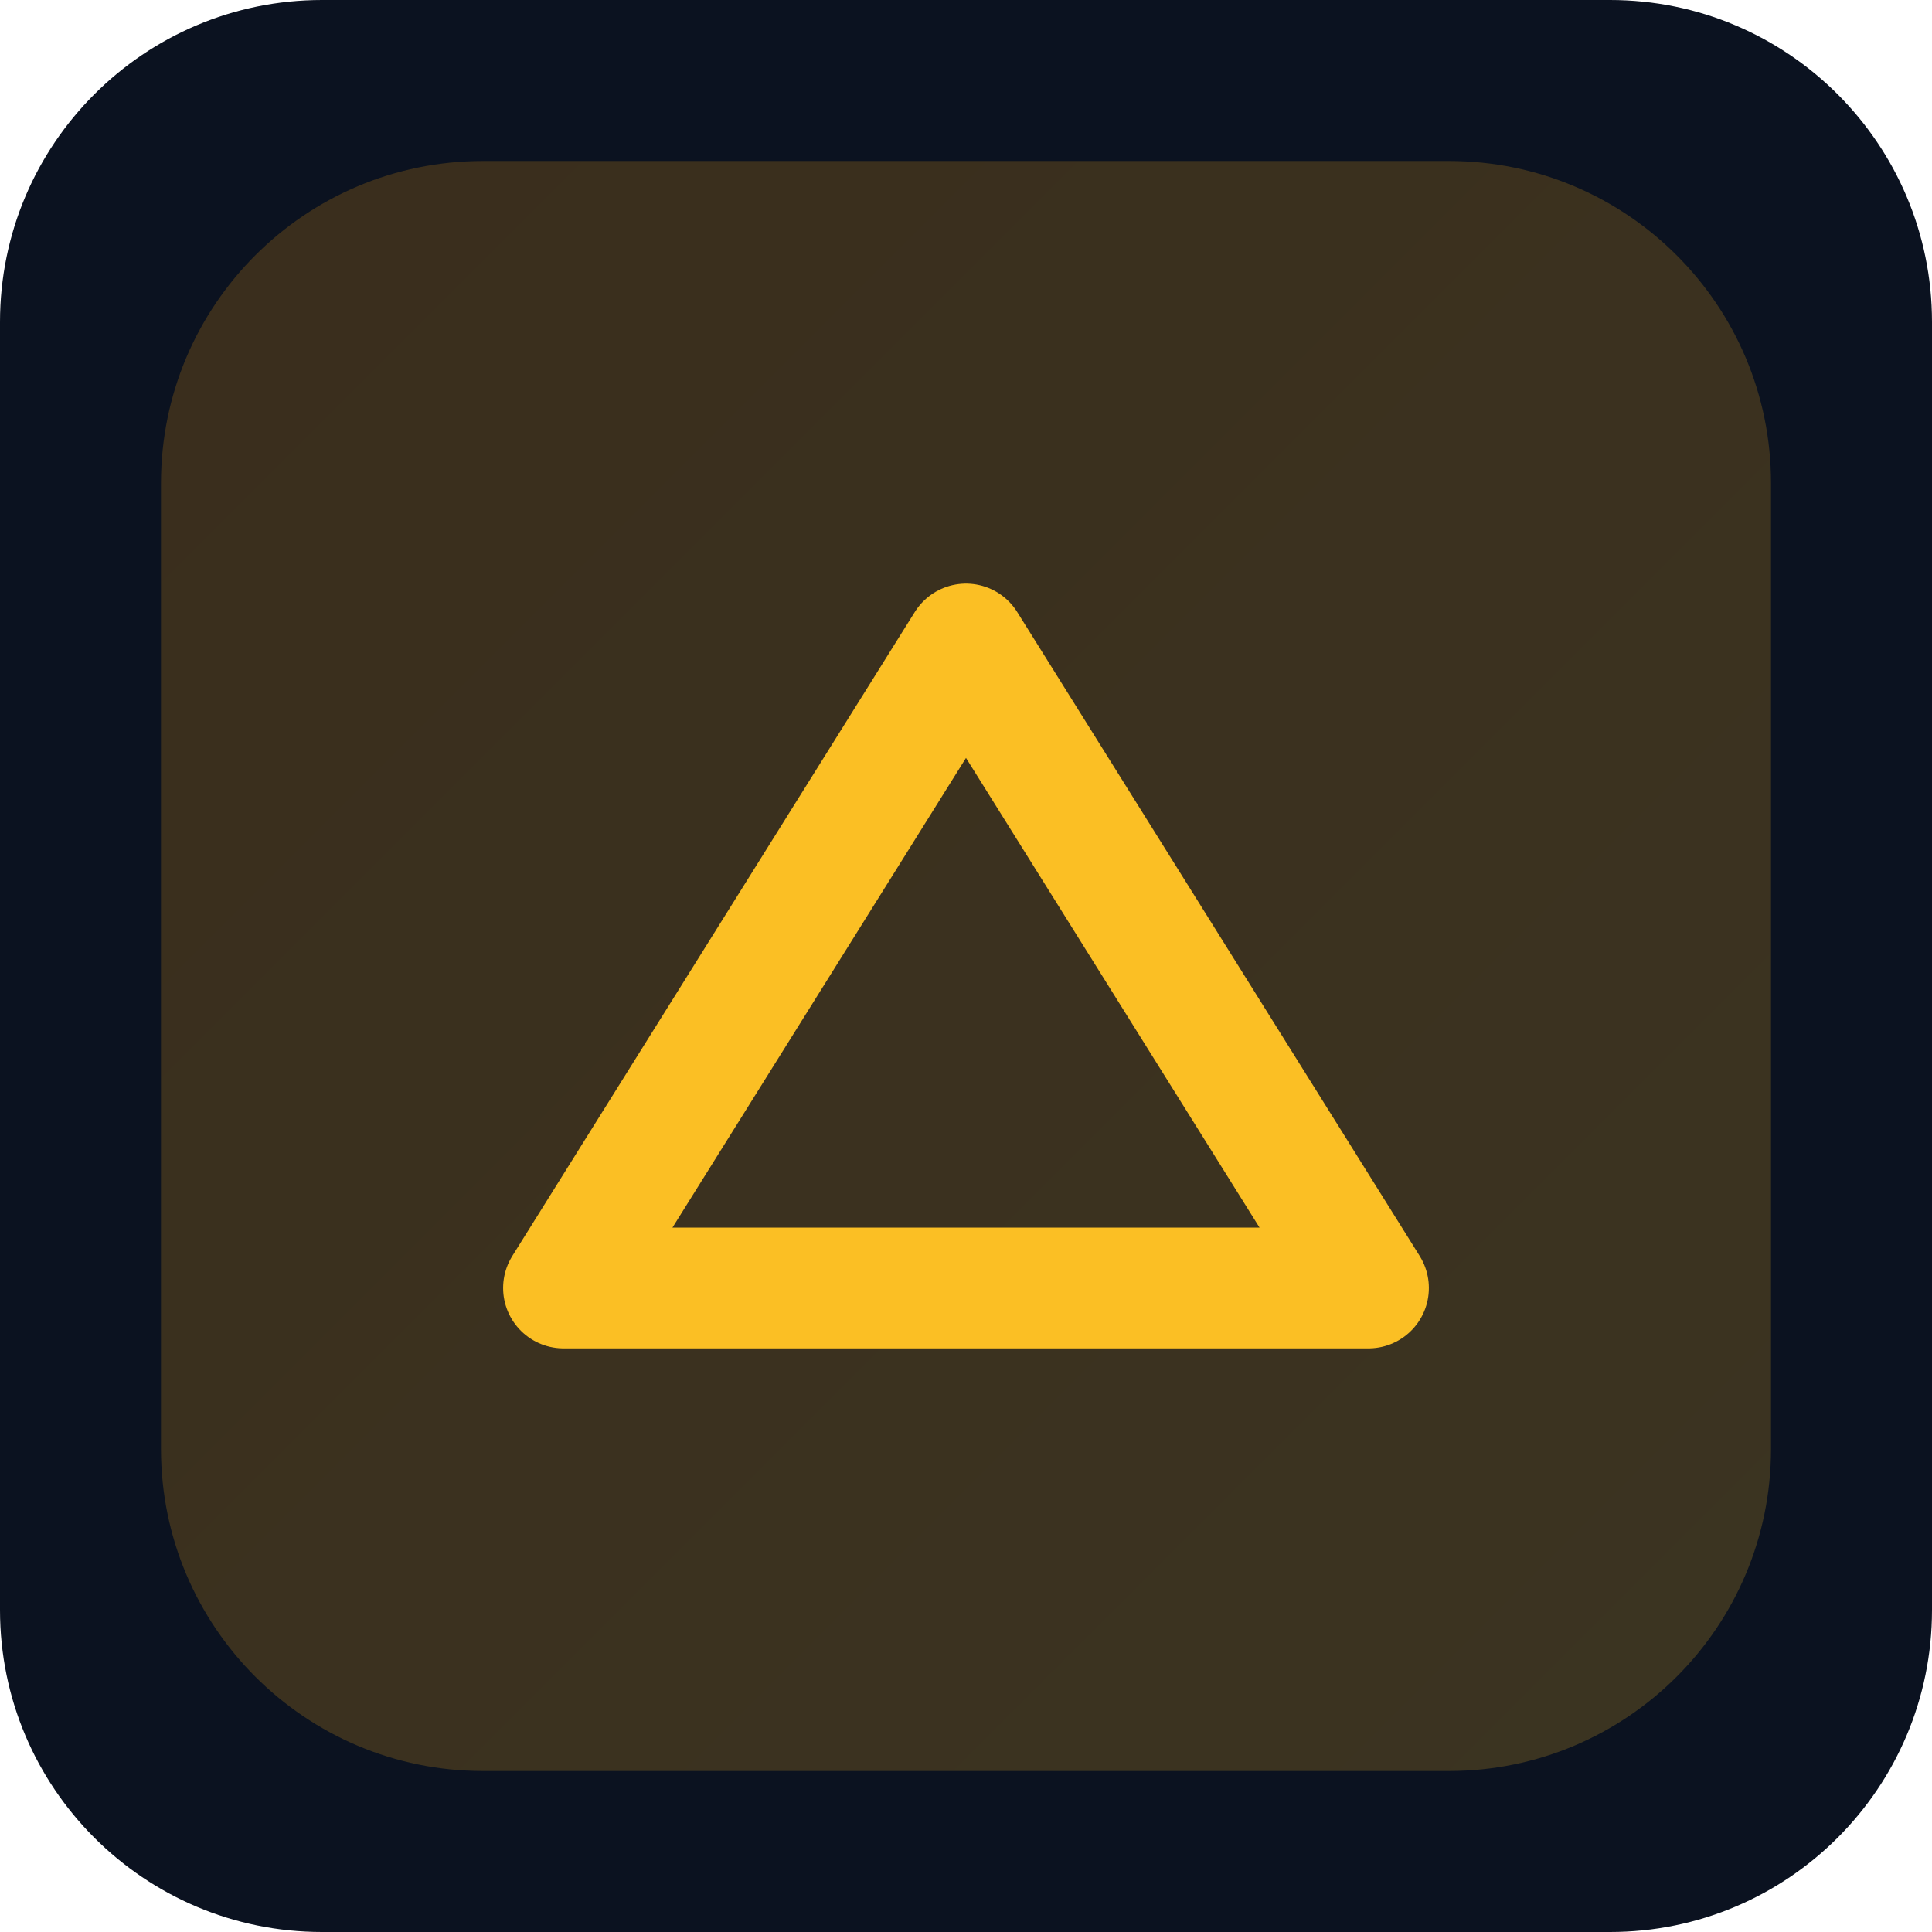
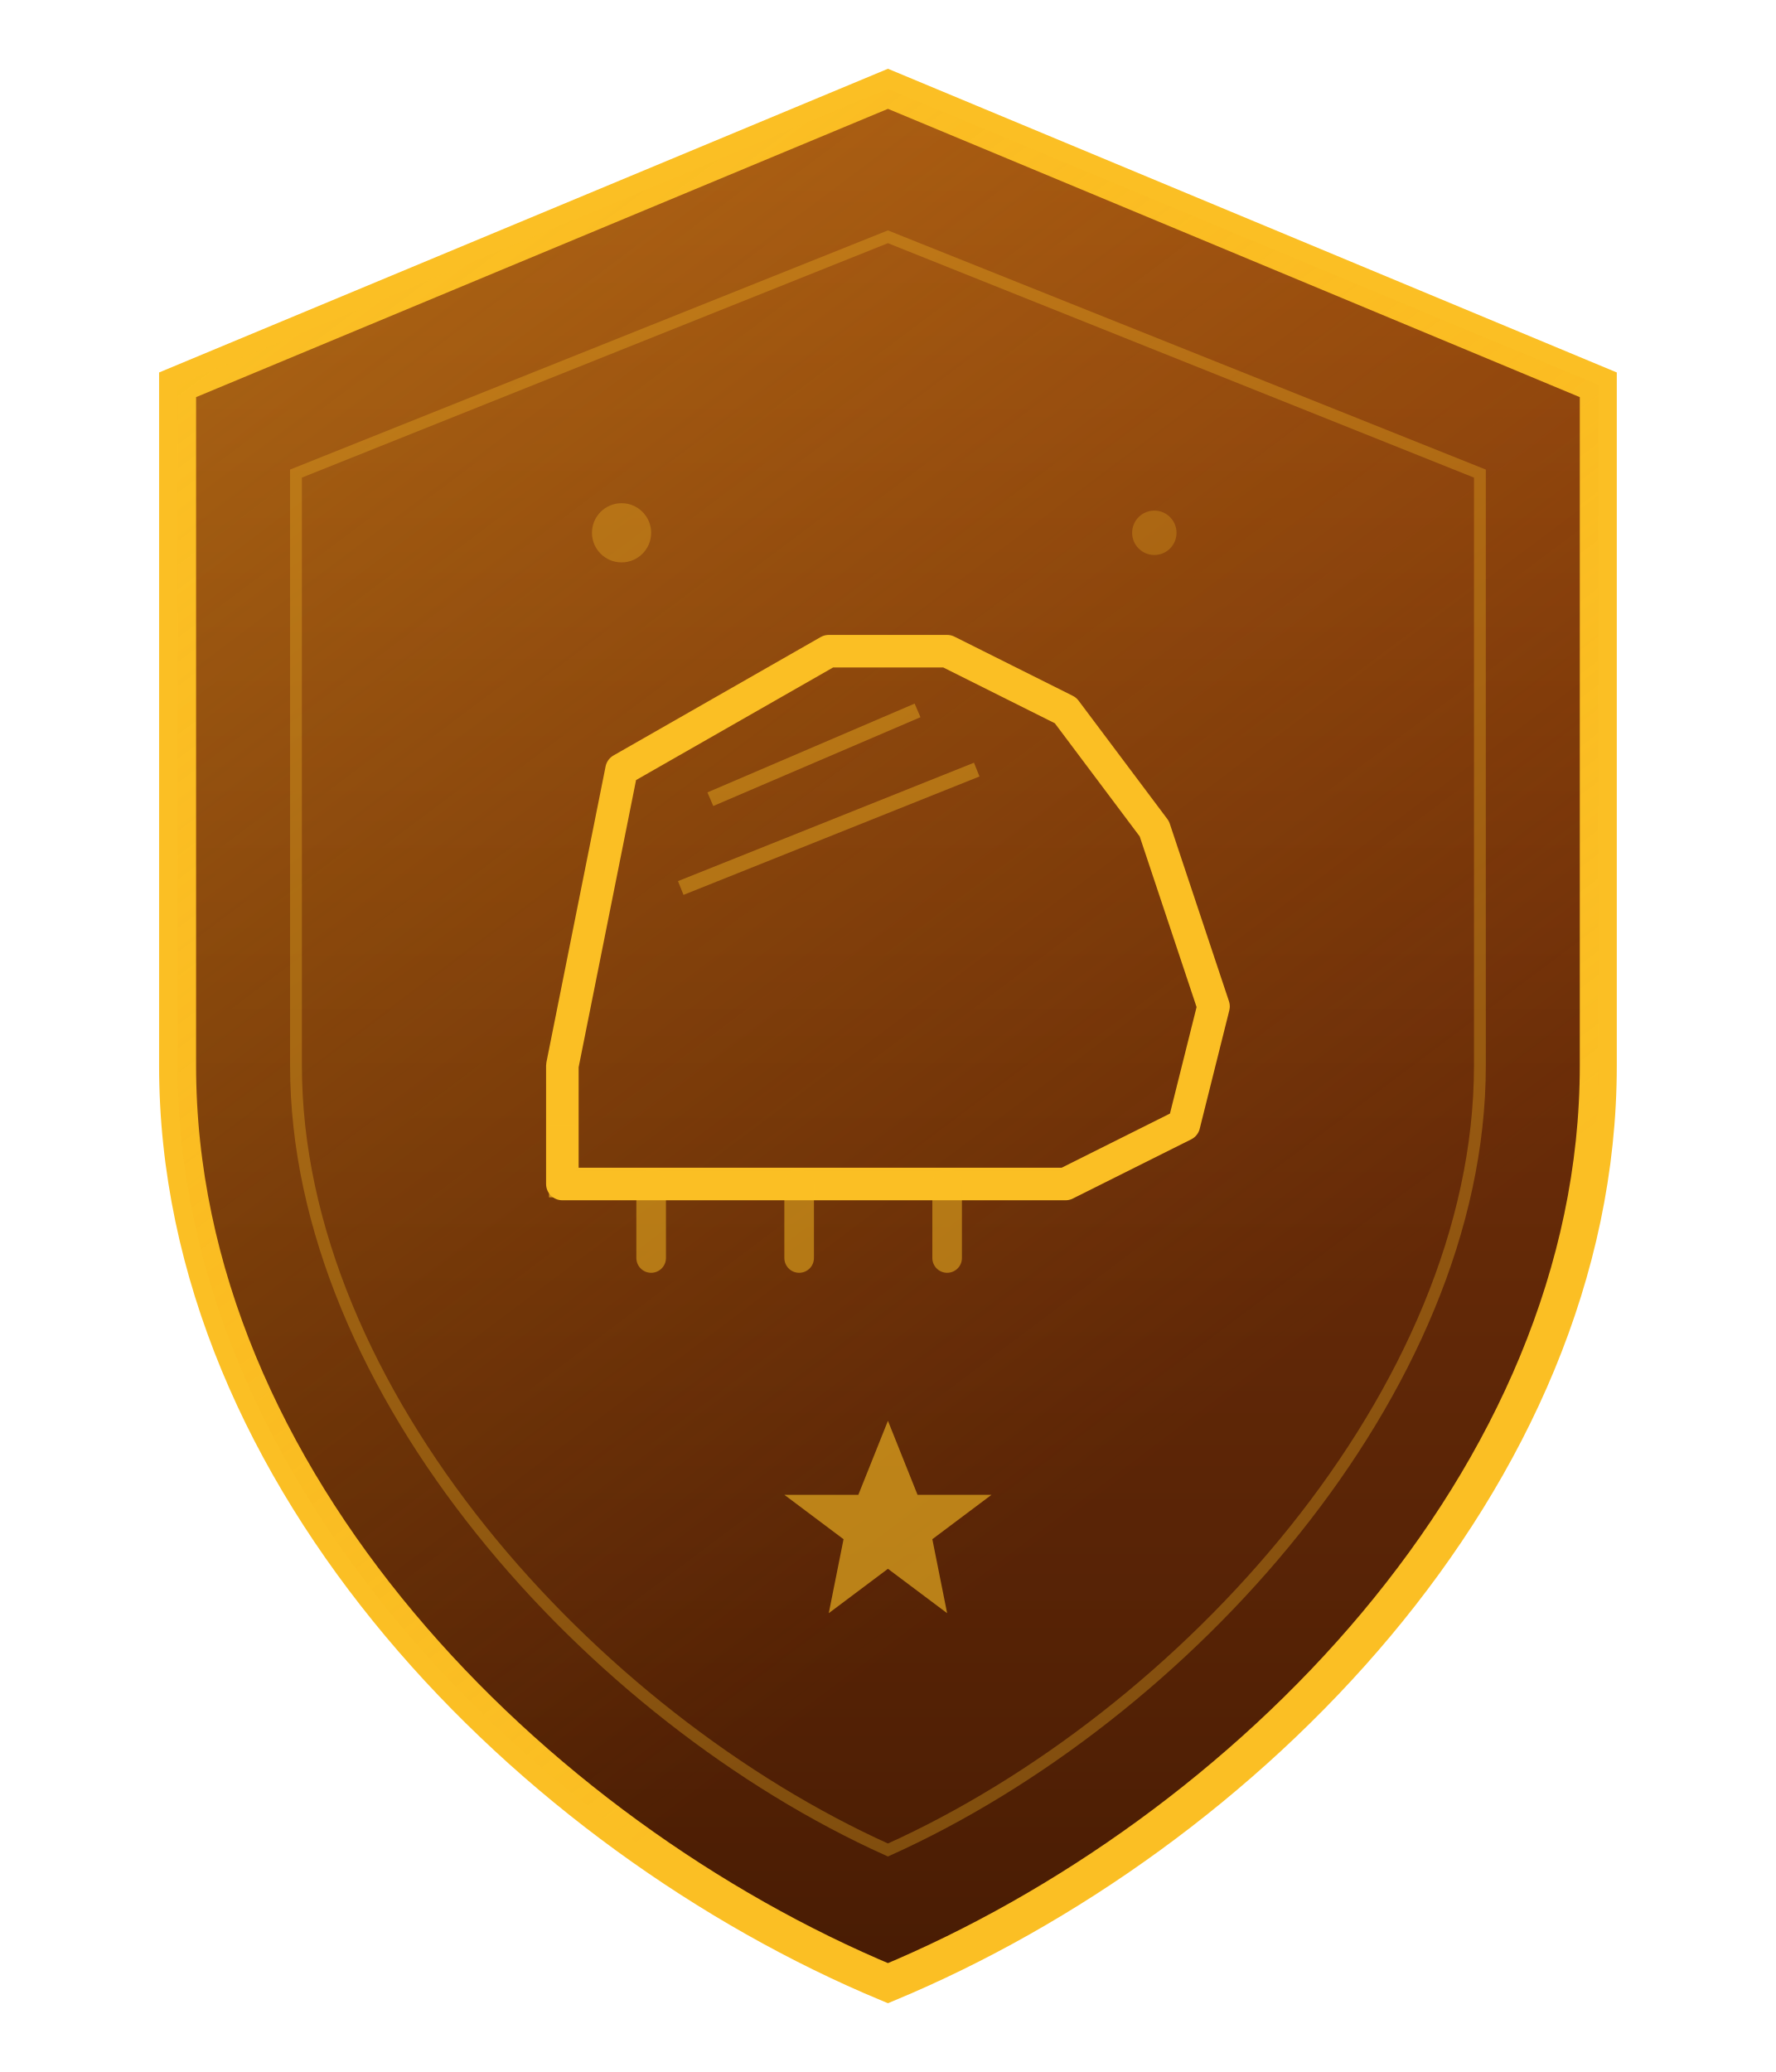
- <svg xmlns="http://www.w3.org/2000/svg" viewBox="0 0 96 96">
+ <svg xmlns="http://www.w3.org/2000/svg" viewBox="0 0 120 140" fill="none">
  <defs>
-     <linearGradient id="g" x1="0" y1="0" x2="1" y2="1">
-       <stop offset="0%" stop-color="#f59e0b" />
-       <stop offset="100%" stop-color="#fbbf24" />
+     <linearGradient id="jv-bg" x1="60" y1="0" x2="60" y2="140" gradientUnits="userSpaceOnUse">
+       <stop offset="0%" stop-color="#92400e" />
+       <stop offset="100%" stop-color="#451a03" />
+     </linearGradient>
+     <linearGradient id="jv-shine" x1="30" y1="10" x2="90" y2="90" gradientUnits="userSpaceOnUse">
+       <stop offset="0%" stop-color="#fbbf24" stop-opacity="0.3" />
+       <stop offset="100%" stop-color="#f59e0b" stop-opacity="0" />
    </linearGradient>
  </defs>
-   <rect width="96" height="96" rx="16" fill="#0b1220" />
-   <g transform="translate(8,8)">
-     <rect width="80" height="80" rx="16" fill="url(#g)" opacity="0.2" />
-     <path d="M20 56 L40 24 L60 56 Z" fill="none" stroke="#fbbf24" stroke-width="6" stroke-linejoin="round" />
-   </g>
+   <path d="M60 6L108 26V72C108 100 84 124 60 134C36 124 12 100 12 72V26L60 6Z" fill="url(#jv-bg)" stroke="#fbbf24" stroke-width="2.5" />
+   <path d="M60 6L108 26V72C108 100 84 124 60 134C36 124 12 100 12 72V26L60 6Z" fill="url(#jv-shine)" />
+   <path d="M60 16L100 32V72C100 94 80 116 60 125C40 116 20 94 20 72V32L60 16Z" fill="none" stroke="#fbbf24" stroke-width="0.8" opacity="0.3" />
+   <path d="M38 72L42 52L56 44L64 44L72 48L78 56L82 68L80 76L72 80L38 80Z" fill="none" stroke="#fbbf24" stroke-width="2.2" stroke-linejoin="round" />
+   <path d="M38 76L38 80L72 80L80 76" fill="none" stroke="#fbbf24" stroke-width="1.8" opacity="0.7" />
+   <line x1="44" y1="80" x2="44" y2="85" stroke="#fbbf24" stroke-width="2" stroke-linecap="round" opacity="0.5" />
+   <line x1="54" y1="80" x2="54" y2="85" stroke="#fbbf24" stroke-width="2" stroke-linecap="round" opacity="0.5" />
+   <line x1="64" y1="80" x2="64" y2="85" stroke="#fbbf24" stroke-width="2" stroke-linecap="round" opacity="0.5" />
+   <line x1="48" y1="54" x2="62" y2="48" stroke="#fbbf24" stroke-width="1" opacity="0.4" />
+   <line x1="46" y1="60" x2="66" y2="52" stroke="#fbbf24" stroke-width="1" opacity="0.4" />
+   <polygon points="60,96 62,101 67,101 63,104 64,109 60,106 56,109 57,104 53,101 58,101" fill="#fbbf24" opacity="0.6" />
+   <circle cx="42" cy="36" r="2" fill="#fbbf24" opacity="0.3" />
+   <circle cx="78" cy="36" r="1.5" fill="#fbbf24" opacity="0.25" />
</svg>
